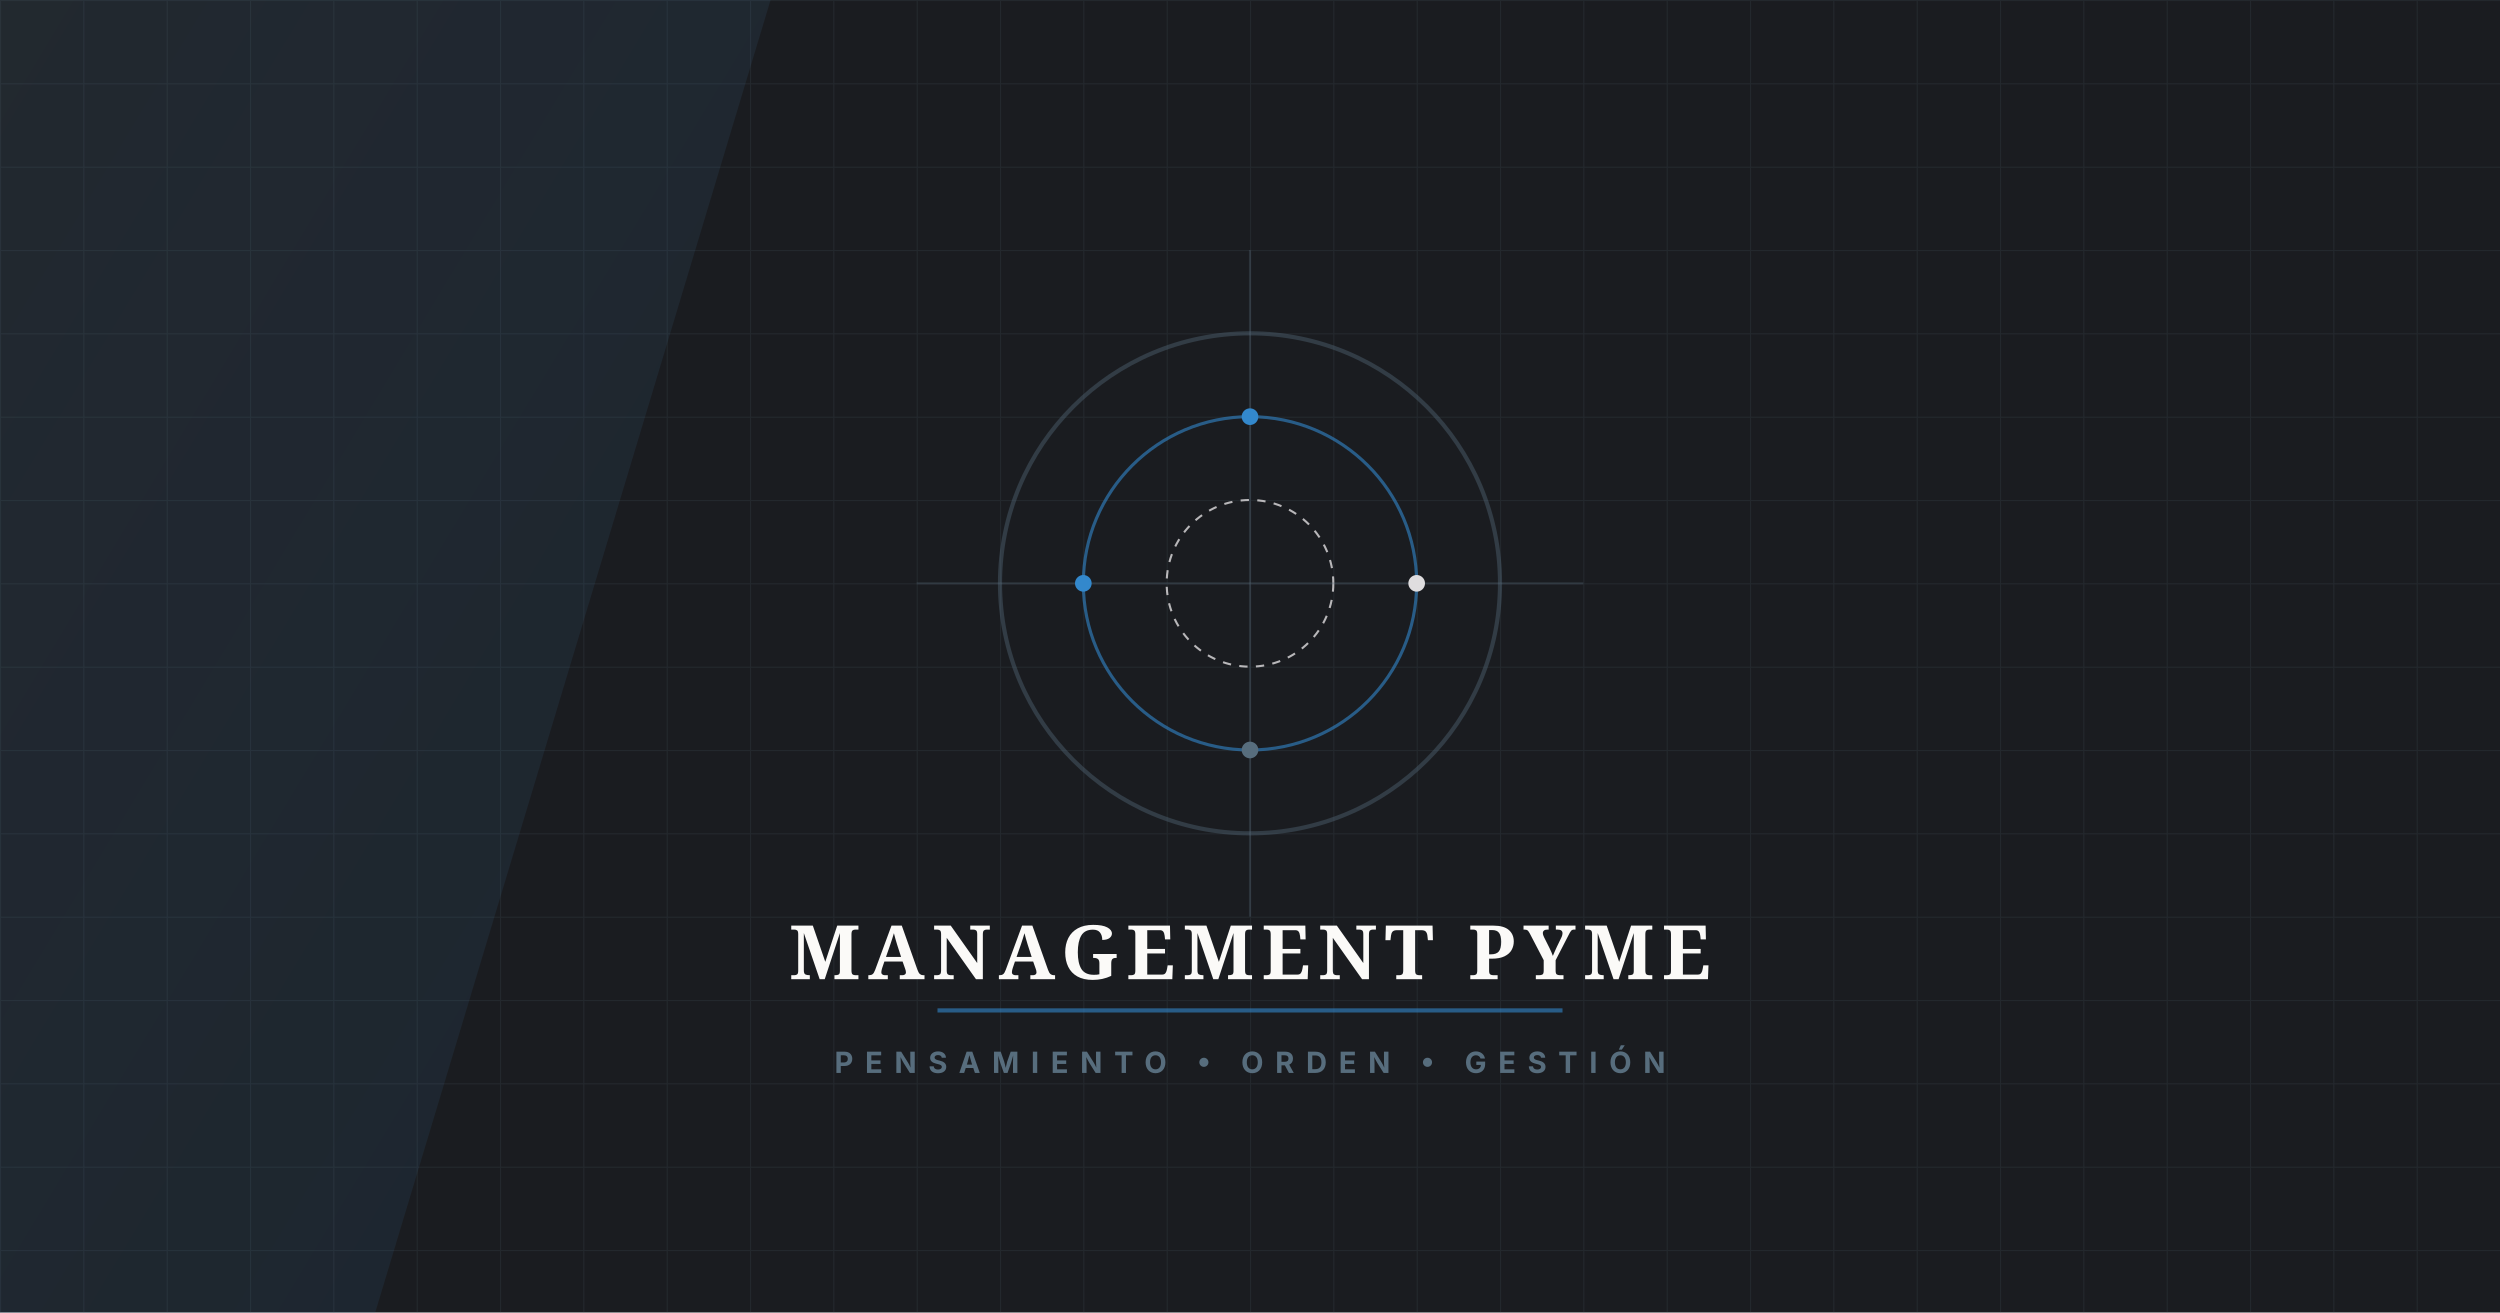
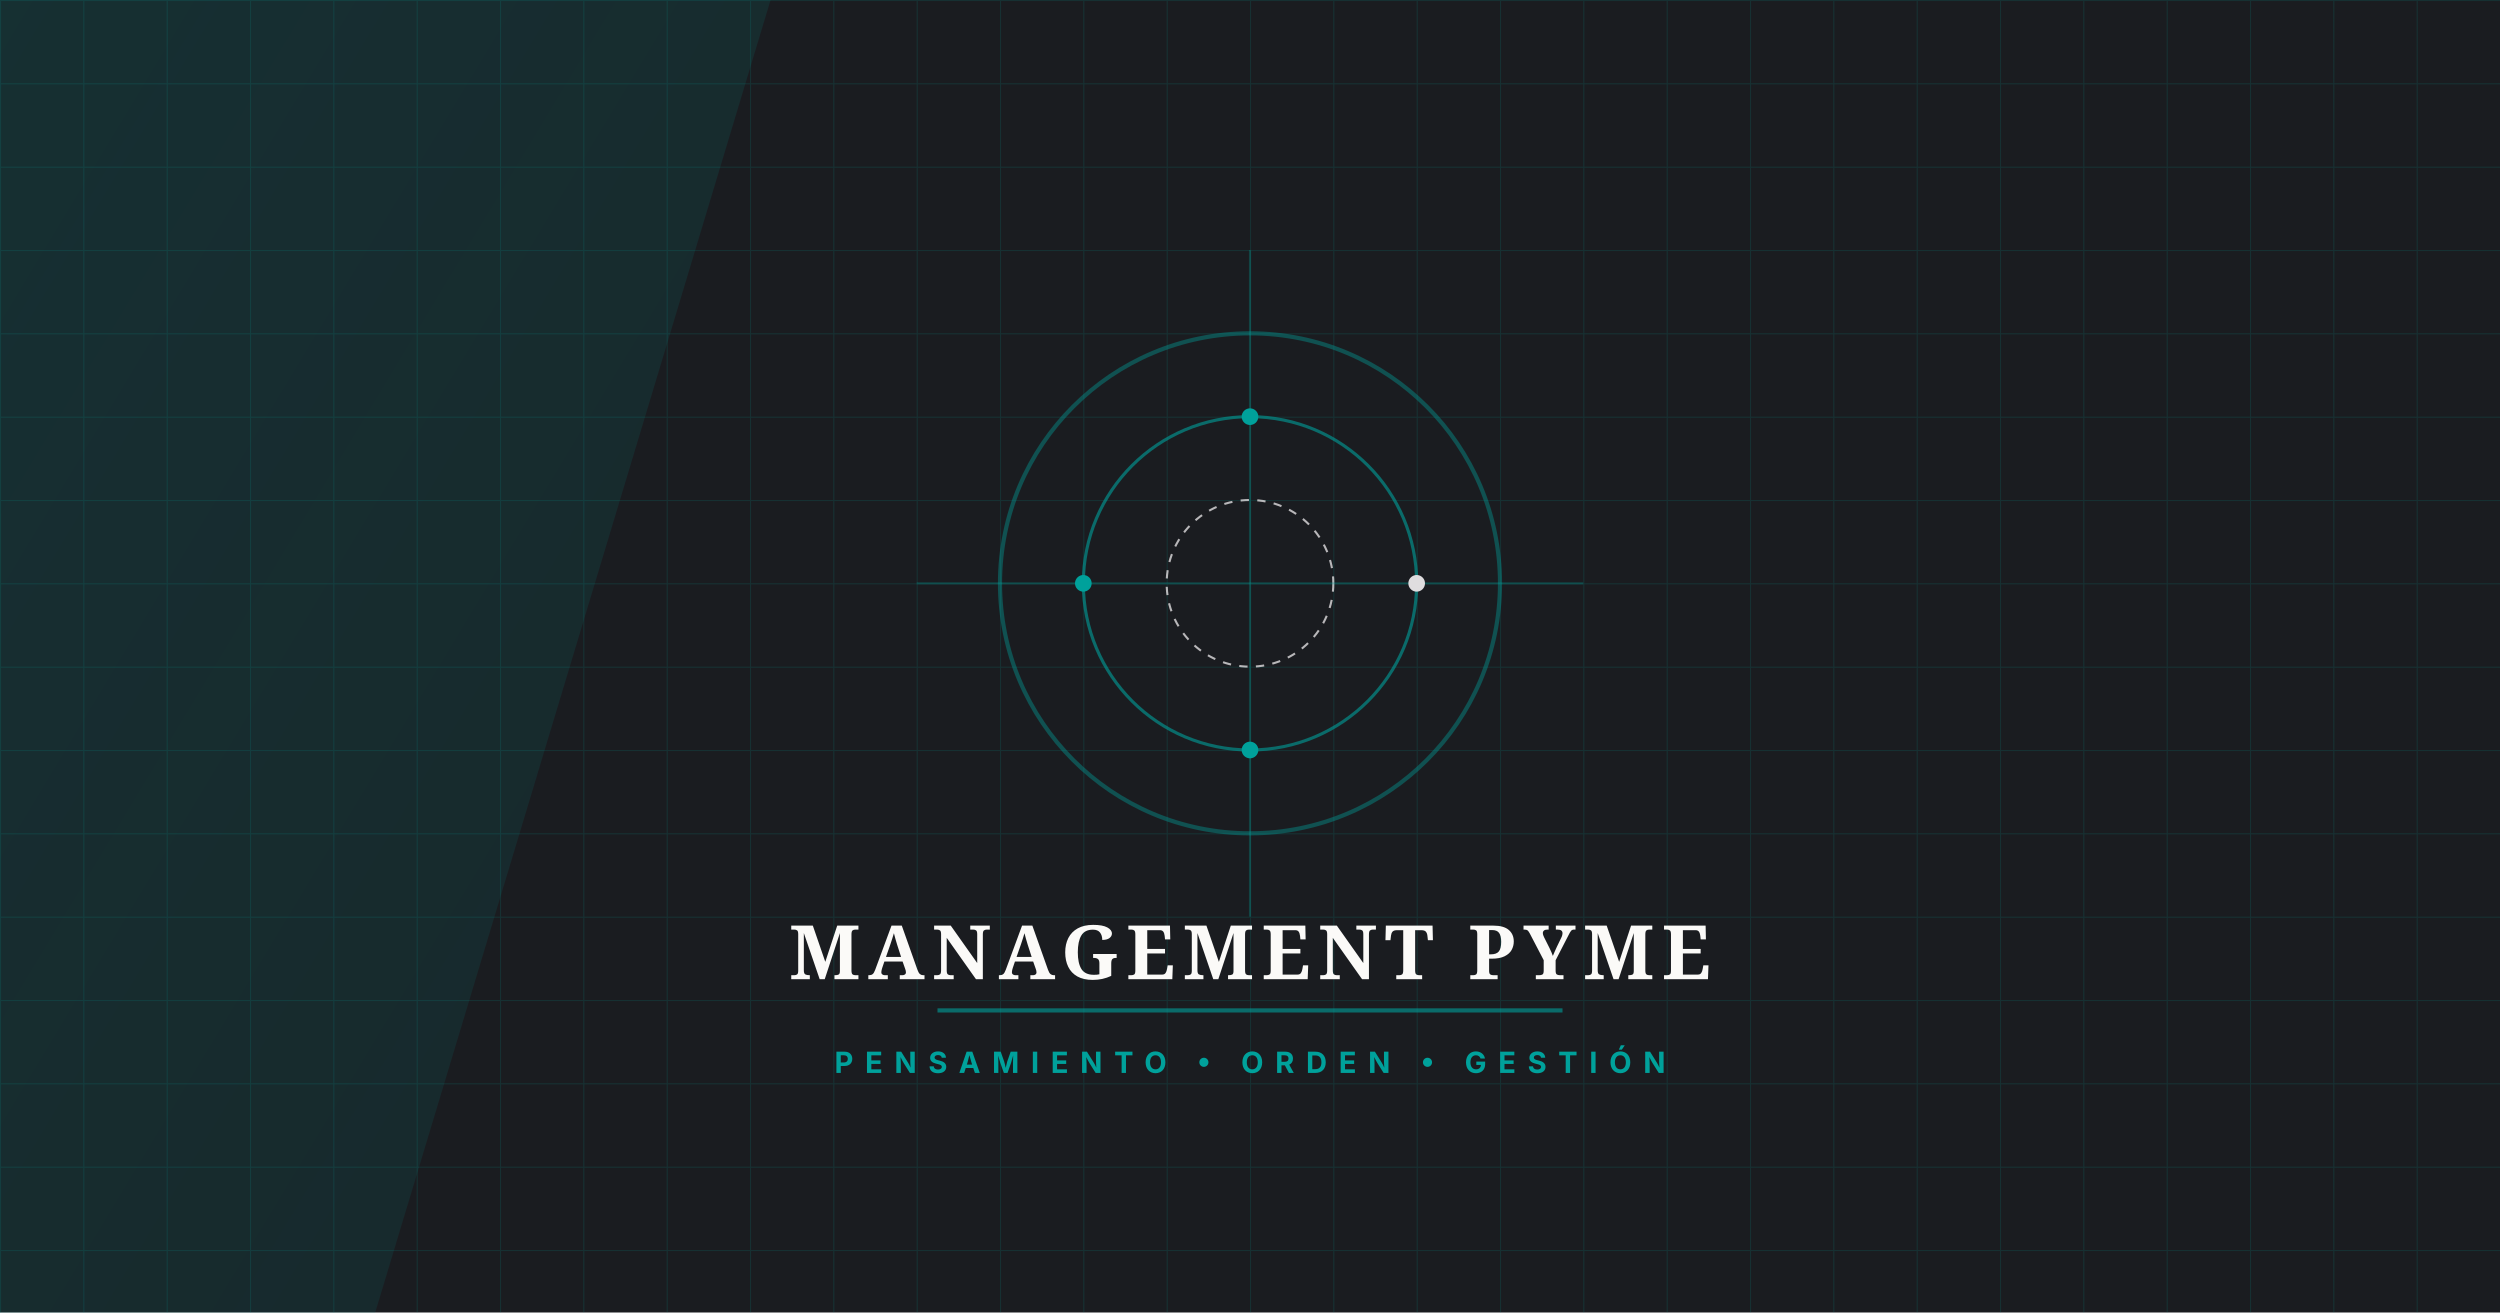
<svg xmlns="http://www.w3.org/2000/svg" viewBox="0 0 1200 630" width="100%" height="100%">
  <rect width="1200" height="630" fill="#1a1c20" />
  <defs>
    <pattern id="grid" width="40" height="40" patternUnits="userSpaceOnUse">
-       <path d="M 40 0 L 0 0 0 40" fill="none" stroke="#576d7d" stroke-width="1" stroke-opacity="0.15" />
+       <path d="M 40 0 L 0 0 0 40" fill="none" stroke="#00A19B" stroke-width="1" stroke-opacity="0.15" />
    </pattern>
    <linearGradient id="gradient-accent" x1="0%" y1="0%" x2="100%" y2="100%">
-       <stop offset="0%" stop-color="#576d7d" stop-opacity="0.8" />
-       <stop offset="100%" stop-color="#3388cc" stop-opacity="0.4" />
+       <stop offset="0%" stop-color="#00A19B" stop-opacity="0.8" />
+       <stop offset="100%" stop-color="#00A19B" stop-opacity="0.4" />
    </linearGradient>
    <linearGradient id="glow" x1="0%" y1="0%" x2="100%" y2="0%">
-       <stop offset="0%" stop-color="#3388cc" stop-opacity="0" />
-       <stop offset="50%" stop-color="#3388cc" stop-opacity="0.3" />
-       <stop offset="100%" stop-color="#3388cc" stop-opacity="0" />
+       <stop offset="0%" stop-color="#00A19B" stop-opacity="0" />
+       <stop offset="50%" stop-color="#00A19B" stop-opacity="0.3" />
+       <stop offset="100%" stop-color="#00A19B" stop-opacity="0" />
    </linearGradient>
  </defs>
  <rect width="1200" height="630" fill="url(#grid)" />
  <path d="M-100 -100 L400 -100 L150 730 L-100 730 Z" fill="url(#gradient-accent)" opacity="0.2" />
  <g transform="translate(600, 280)">
-     <circle cx="0" cy="0" r="120" fill="none" stroke="#576d7d" stroke-width="2" stroke-opacity="0.4" />
-     <circle cx="0" cy="0" r="80" fill="none" stroke="#3388cc" stroke-width="1.5" stroke-opacity="0.6" />
+     <circle cx="0" cy="0" r="120" fill="none" stroke="#00A19B" stroke-width="2" stroke-opacity="0.4" />
+     <circle cx="0" cy="0" r="80" fill="none" stroke="#00A19B" stroke-width="1.5" stroke-opacity="0.6" />
    <circle cx="0" cy="0" r="40" fill="none" stroke="#dfdddf" stroke-width="1" stroke-opacity="0.8" stroke-dasharray="4,4" />
-     <line x1="-160" y1="0" x2="160" y2="0" stroke="#576d7d" stroke-width="1" stroke-opacity="0.3" />
-     <line x1="0" y1="-160" x2="0" y2="160" stroke="#576d7d" stroke-width="1" stroke-opacity="0.3" />
-     <circle cx="0" cy="-80" r="4" fill="#3388cc" />
+     <line x1="-160" y1="0" x2="160" y2="0" stroke="#00A19B" stroke-width="1" stroke-opacity="0.3" />
+     <line x1="0" y1="-160" x2="0" y2="160" stroke="#00A19B" stroke-width="1" stroke-opacity="0.3" />
+     <circle cx="0" cy="-80" r="4" fill="#00A19B" />
    <circle cx="80" cy="0" r="4" fill="#dfdddf" />
-     <circle cx="0" cy="80" r="4" fill="#576d7d" />
-     <circle cx="-80" cy="0" r="4" fill="#3388cc" />
+     <circle cx="0" cy="80" r="4" fill="#00A19B" />
+     <circle cx="-80" cy="0" r="4" fill="#00A19B" />
  </g>
  <text x="600" y="470" font-family="'Outfit', 'Georgia', serif" font-size="36" font-weight="800" fill="#fbfaf8" letter-spacing="0.1em" text-anchor="middle">MANAGEMENT PYME</text>
-   <text x="600" y="515" font-family="'Inter', 'Arial', sans-serif" font-size="14" font-weight="700" fill="#576d7d" letter-spacing="0.4em" text-anchor="middle">PENSAMIENTO • ORDEN • GESTIÓN</text>
-   <line x1="450" y1="485" x2="750" y2="485" stroke="#3388cc" stroke-width="2" stroke-opacity="0.6" />
+   <text x="600" y="515" font-family="'Inter', 'Arial', sans-serif" font-size="14" font-weight="700" fill="#00A19B" letter-spacing="0.4em" text-anchor="middle">PENSAMIENTO • ORDEN • GESTIÓN</text>
+   <line x1="450" y1="485" x2="750" y2="485" stroke="#00A19B" stroke-width="2" stroke-opacity="0.6" />
</svg>
